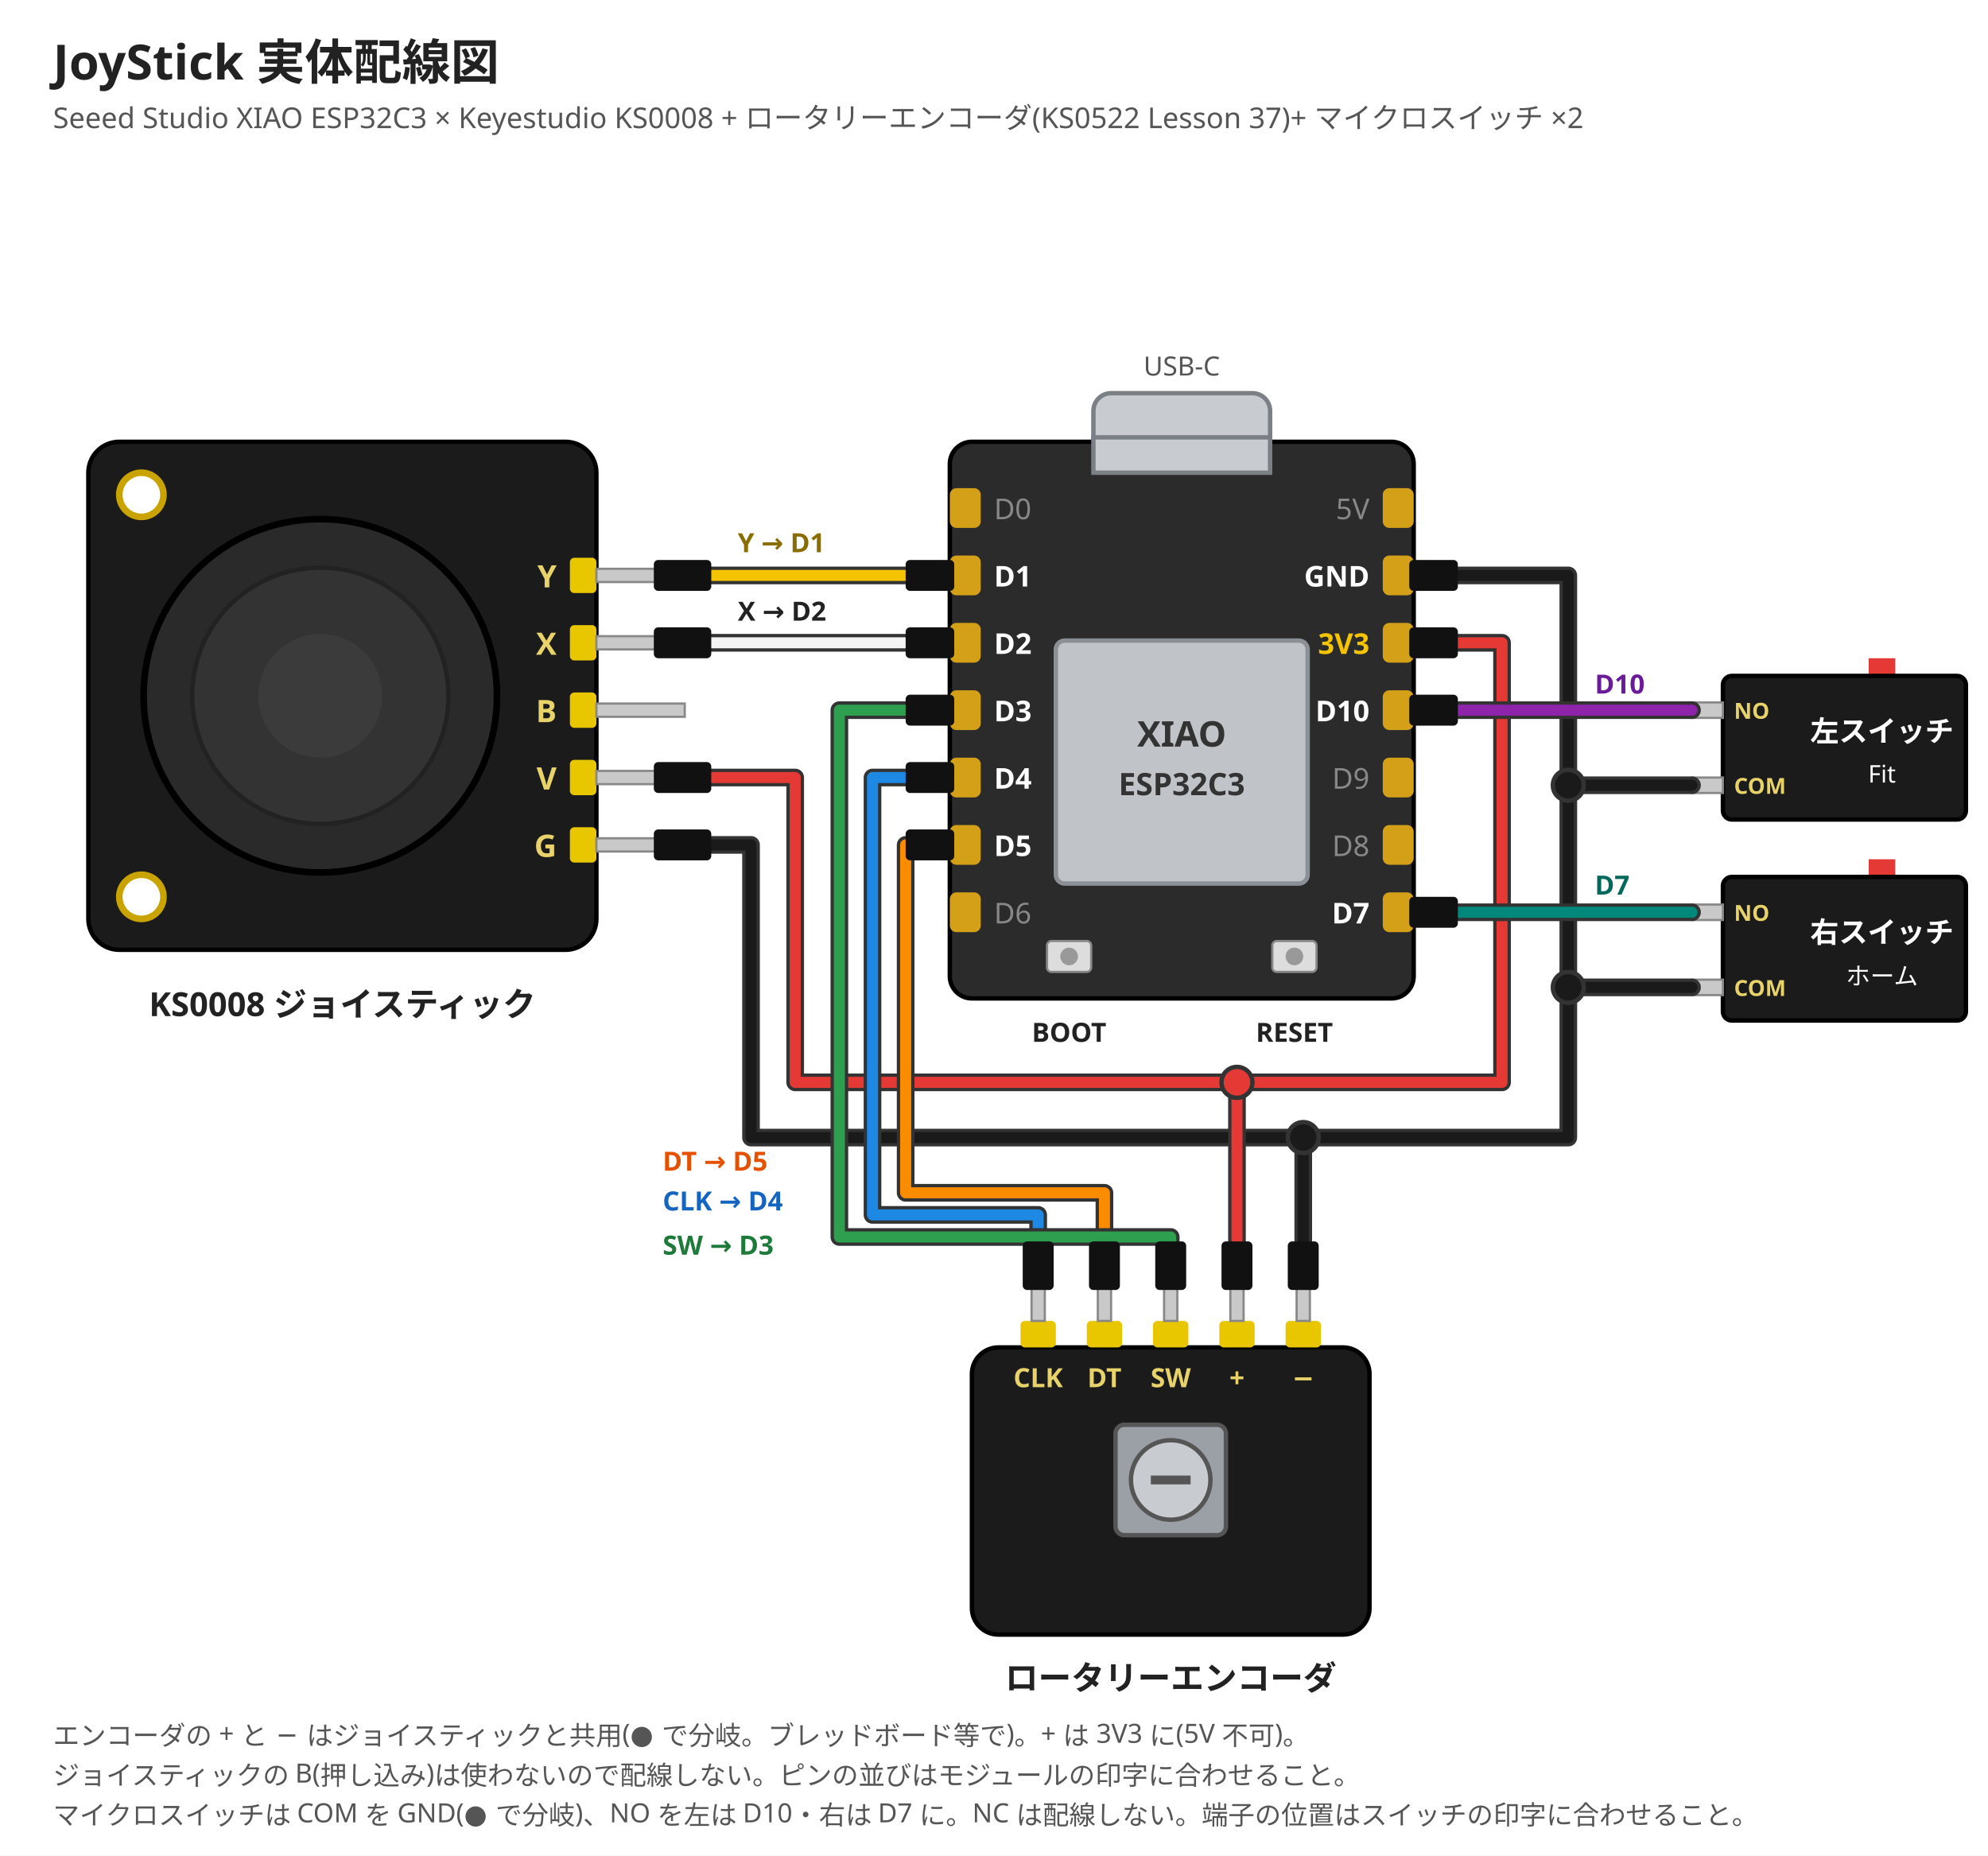
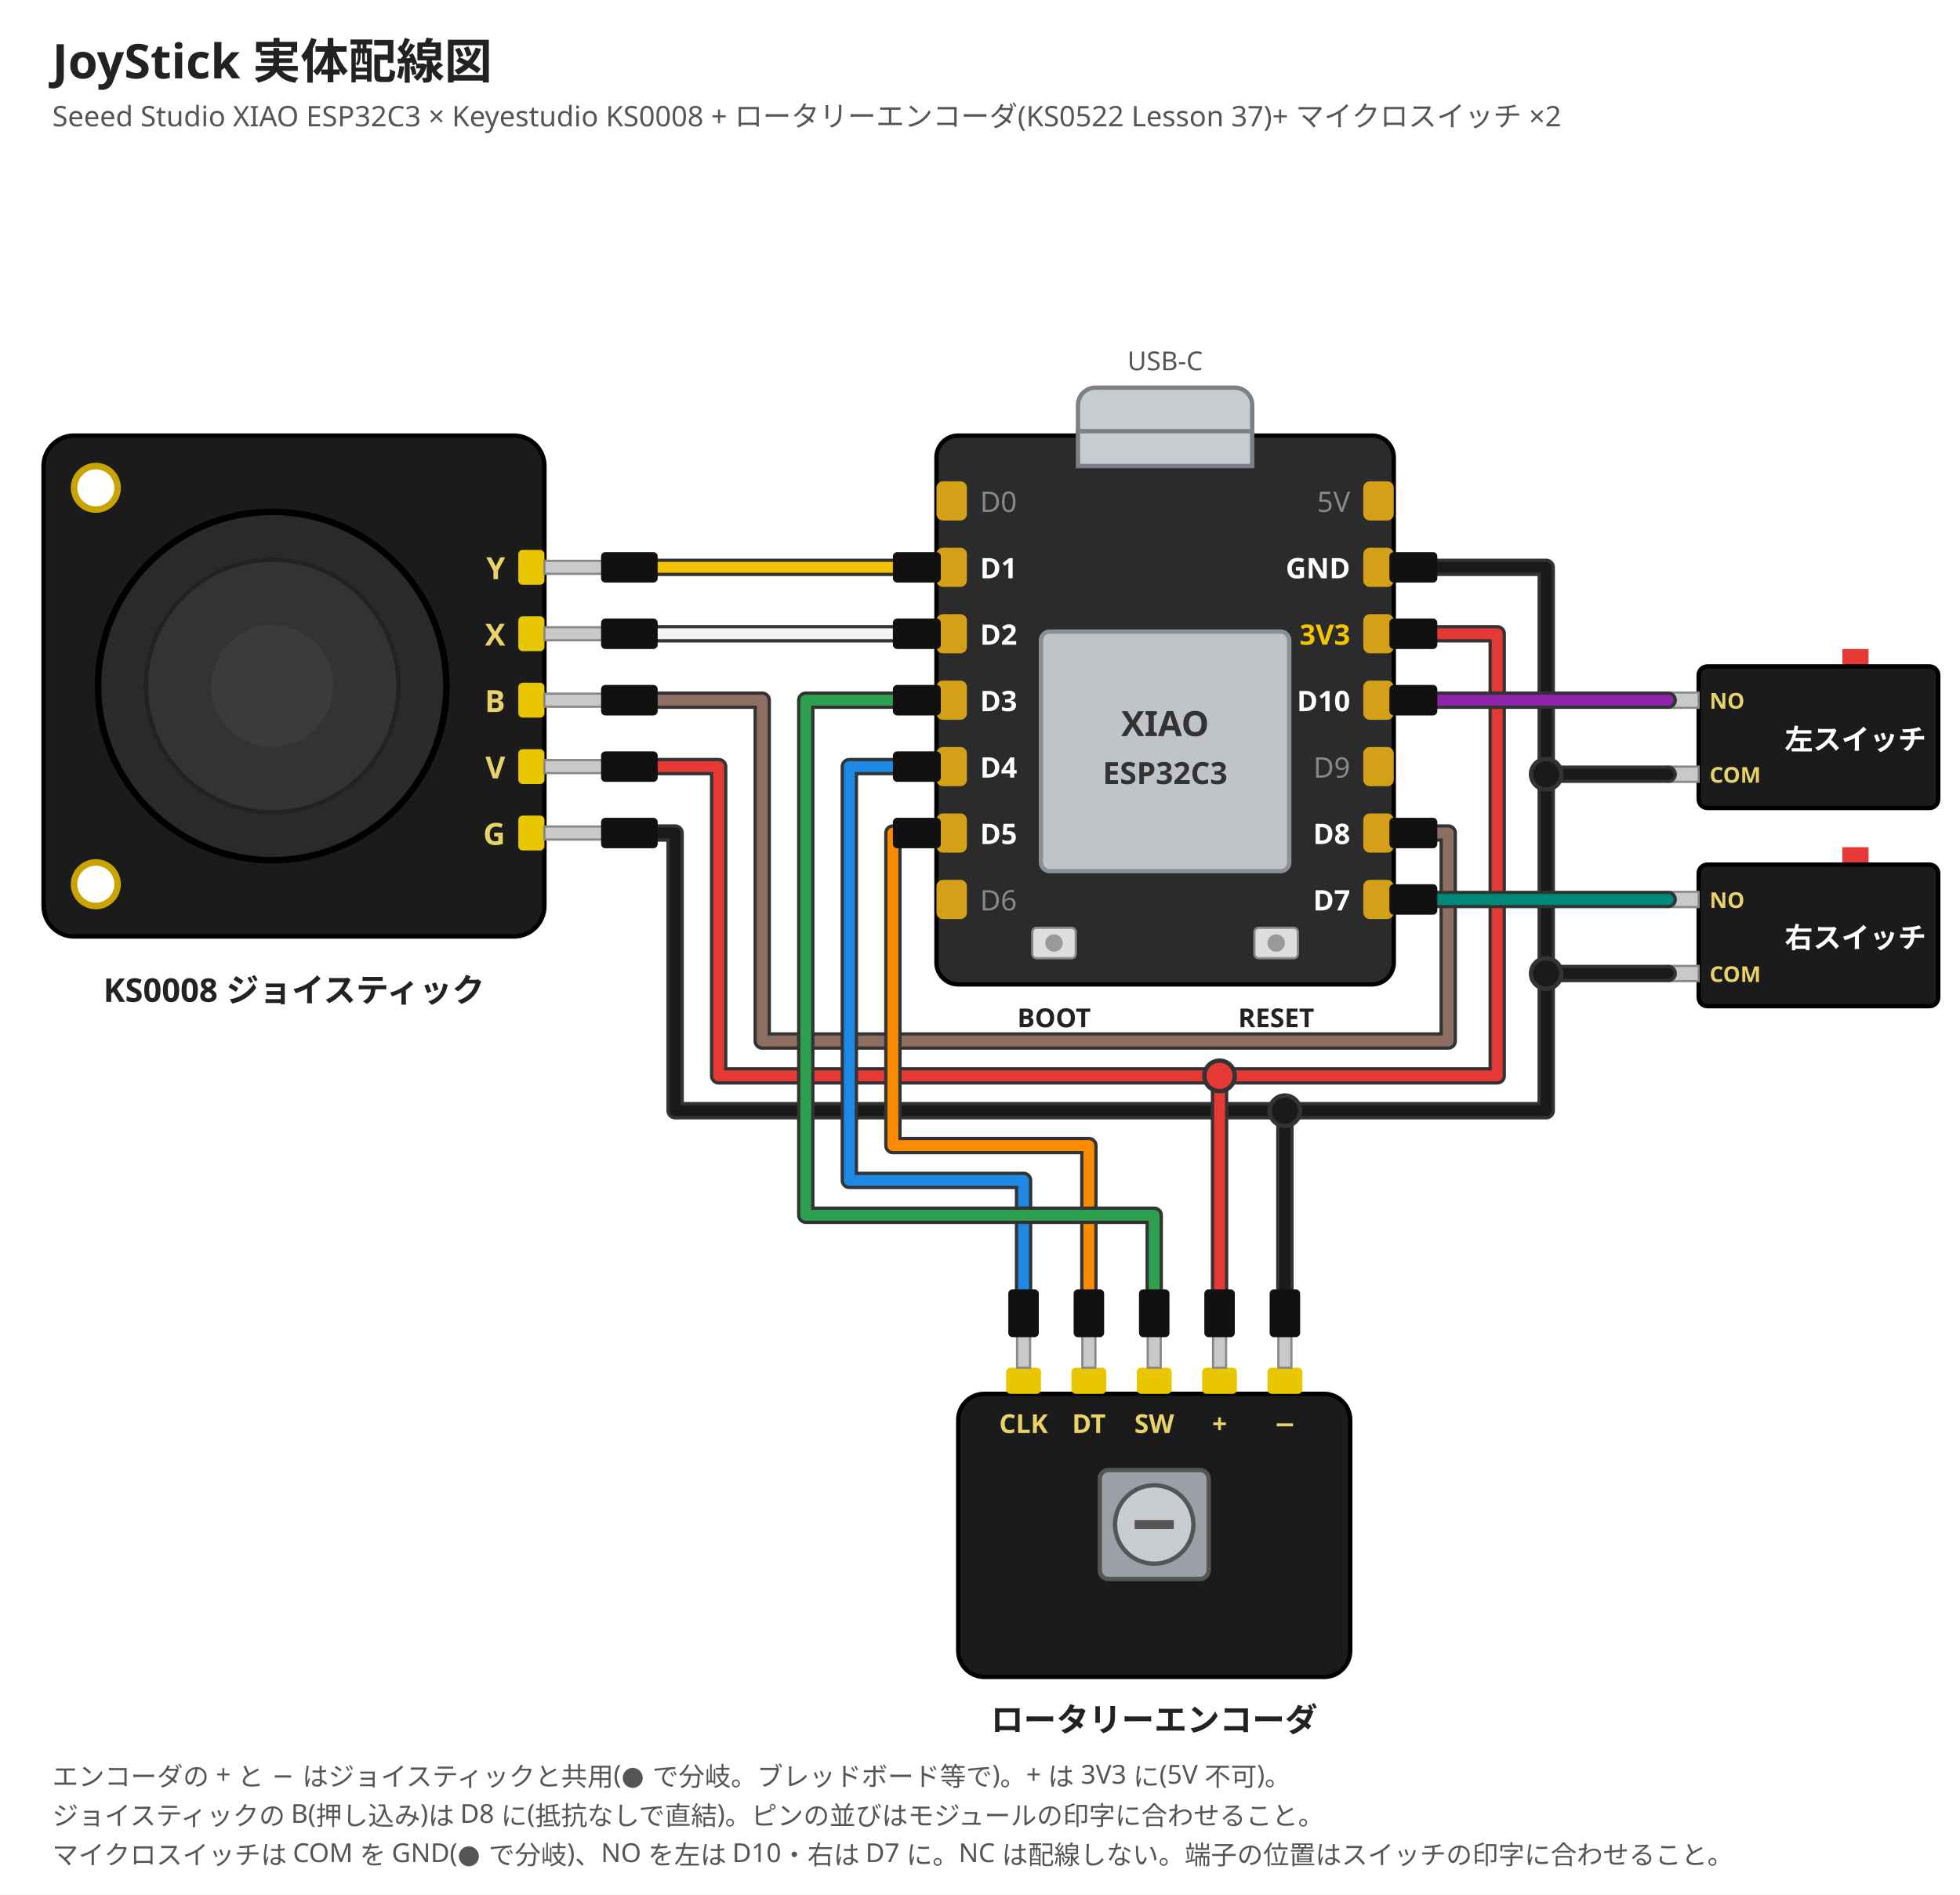
- <svg xmlns="http://www.w3.org/2000/svg" viewBox="0 0 900 840" width="900" height="840" font-family="'Noto Sans JP','Hiragino Sans','Yu Gothic','Meiryo',sans-serif">
-   <rect width="900" height="840" fill="#ffffff" />
+ <svg xmlns="http://www.w3.org/2000/svg" viewBox="0 0 900 870" width="900" height="870" font-family="'Noto Sans JP','Hiragino Sans','Yu Gothic','Meiryo',sans-serif">
+   <rect width="900" height="870" fill="#ffffff" />
  <text x="24" y="36" font-size="22" font-weight="bold" fill="#222">JoyStick 実体配線図</text>
  <text x="24" y="58" font-size="13" fill="#555">Seeed Studio XIAO ESP32C3 × Keyestudio KS0008 + ロータリーエンコーダ(KS0522 Lesson 37)+ マイクロスイッチ ×2</text>
-   <rect x="40" y="200" width="230" height="230" rx="14" fill="#1b1b1b" stroke="#000" stroke-width="2" />
-   <circle cx="64" cy="224" r="10" fill="#fff" stroke="#c9a400" stroke-width="3" />
-   <circle cx="64" cy="406" r="10" fill="#fff" stroke="#c9a400" stroke-width="3" />
-   <circle cx="145" cy="315" r="80" fill="#2a2a2a" stroke="#000" stroke-width="3" />
-   <circle cx="145" cy="315" r="58" fill="#333" stroke="#222" stroke-width="2" />
-   <circle cx="145" cy="315" r="28" fill="#3b3b3b" />
-   <g fill="#e8c600">
-     <rect x="258" y="252.5" width="12" height="16" rx="2" />
-     <rect x="258" y="283" width="12" height="16" rx="2" />
-     <rect x="258" y="313.5" width="12" height="16" rx="2" />
-     <rect x="258" y="344" width="12" height="16" rx="2" />
-     <rect x="258" y="374.5" width="12" height="16" rx="2" />
-   </g>
-   <g fill="#c9c9c9" stroke="#888">
-     <rect x="270" y="257.5" width="40" height="6" />
-     <rect x="270" y="288" width="40" height="6" />
-     <rect x="270" y="318.5" width="40" height="6" />
-     <rect x="270" y="349" width="40" height="6" />
-     <rect x="270" y="379.5" width="40" height="6" />
-   </g>
-   <g font-size="14" font-weight="bold" fill="#e8d36a" dominant-baseline="central" text-anchor="end">
-     <text x="252" y="260.5">Y</text>
-     <text x="252" y="291">X</text>
-     <text x="252" y="321.5">B</text>
-     <text x="252" y="352">V</text>
-     <text x="252" y="382.5">G</text>
-   </g>
-   <text x="155" y="460" font-size="15" font-weight="bold" fill="#222" text-anchor="middle">KS0008 ジョイスティック</text>
+   <g transform="translate(-20 0)">
+     <rect x="40" y="200" width="230" height="230" rx="14" fill="#1b1b1b" stroke="#000" stroke-width="2" />
+     <circle cx="64" cy="224" r="10" fill="#fff" stroke="#c9a400" stroke-width="3" />
+     <circle cx="64" cy="406" r="10" fill="#fff" stroke="#c9a400" stroke-width="3" />
+     <circle cx="145" cy="315" r="80" fill="#2a2a2a" stroke="#000" stroke-width="3" />
+     <circle cx="145" cy="315" r="58" fill="#333" stroke="#222" stroke-width="2" />
+     <circle cx="145" cy="315" r="28" fill="#3b3b3b" />
+     <g fill="#e8c600">
+       <rect x="258" y="252.5" width="12" height="16" rx="2" />
+       <rect x="258" y="283" width="12" height="16" rx="2" />
+       <rect x="258" y="313.5" width="12" height="16" rx="2" />
+       <rect x="258" y="344" width="12" height="16" rx="2" />
+       <rect x="258" y="374.5" width="12" height="16" rx="2" />
+     </g>
+     <g fill="#c9c9c9" stroke="#888">
+       <rect x="270" y="257.5" width="40" height="6" />
+       <rect x="270" y="288" width="40" height="6" />
+       <rect x="270" y="318.5" width="40" height="6" />
+       <rect x="270" y="349" width="40" height="6" />
+       <rect x="270" y="379.5" width="40" height="6" />
+     </g>
+     <g font-size="14" font-weight="bold" fill="#e8d36a" dominant-baseline="central" text-anchor="end">
+       <text x="252" y="260.5">Y</text>
+       <text x="252" y="291">X</text>
+       <text x="252" y="321.5">B</text>
+       <text x="252" y="352">V</text>
+       <text x="252" y="382.5">G</text>
+     </g>
+     <text x="155" y="460" font-size="15" font-weight="bold" fill="#222" text-anchor="middle">KS0008 ジョイスティック</text>
+   </g>
  <rect x="495" y="178" width="80" height="36" rx="8" fill="#c8ccd0" stroke="#7a8086" stroke-width="2" />
  <text x="535" y="170" font-size="12" fill="#555" text-anchor="middle">USB-C</text>
  <rect x="430" y="200" width="210" height="252" rx="10" fill="#2b2b2b" stroke="#000" stroke-width="2" />
  <rect x="495" y="198" width="80" height="16" fill="#c8ccd0" stroke="#7a8086" stroke-width="2" />
  <g>
    <rect x="474" y="426" width="20" height="14" rx="2" fill="#ddd" stroke="#888" />
    <circle cx="484" cy="433" r="4" fill="#999" />
    <rect x="576" y="426" width="20" height="14" rx="2" fill="#ddd" stroke="#888" />
    <circle cx="586" cy="433" r="4" fill="#999" />
  </g>
  <g font-size="12" font-weight="bold" fill="#222" text-anchor="middle" dominant-baseline="central">
    <text x="484" y="467">BOOT</text>
    <text x="586" y="467">RESET</text>
  </g>
  <rect x="478" y="290" width="114" height="110" rx="4" fill="#c0c4c8" stroke="#8a9096" stroke-width="2" />
  <text x="535" y="338" font-size="16" font-weight="bold" fill="#333" text-anchor="middle">XIAO</text>
  <text x="535" y="360" font-size="14" font-weight="bold" fill="#333" text-anchor="middle">ESP32C3</text>
  <g fill="#d4a017">
    <rect x="430" y="221" width="14" height="18" rx="3" />
    <rect x="430" y="251.5" width="14" height="18" rx="3" />
    <rect x="430" y="282" width="14" height="18" rx="3" />
    <rect x="430" y="312.5" width="14" height="18" rx="3" />
    <rect x="430" y="343" width="14" height="18" rx="3" />
    <rect x="430" y="373.5" width="14" height="18" rx="3" />
    <rect x="430" y="404" width="14" height="18" rx="3" />
    <rect x="626" y="221" width="14" height="18" rx="3" />
    <rect x="626" y="251.5" width="14" height="18" rx="3" />
    <rect x="626" y="282" width="14" height="18" rx="3" />
    <rect x="626" y="312.5" width="14" height="18" rx="3" />
    <rect x="626" y="343" width="14" height="18" rx="3" />
    <rect x="626" y="373.5" width="14" height="18" rx="3" />
    <rect x="626" y="404" width="14" height="18" rx="3" />
  </g>
  <g font-size="13" dominant-baseline="central" fill="#888">
    <text x="450" y="230">D0</text>
    <text x="450" y="260.5" fill="#fff" font-weight="bold">D1</text>
    <text x="450" y="291" fill="#fff" font-weight="bold">D2</text>
    <text x="450" y="321.5" fill="#fff" font-weight="bold">D3</text>
    <text x="450" y="352" fill="#fff" font-weight="bold">D4</text>
    <text x="450" y="382.5" fill="#fff" font-weight="bold">D5</text>
    <text x="450" y="413">D6</text>
  </g>
  <g font-size="13" dominant-baseline="central" fill="#888" text-anchor="end">
    <text x="620" y="230">5V</text>
    <text x="620" y="260.5" fill="#fff" font-weight="bold">GND</text>
    <text x="620" y="291" fill="#f5c400" font-weight="bold">3V3</text>
    <text x="620" y="321.5" fill="#fff" font-weight="bold">D10</text>
    <text x="620" y="352">D9</text>
-     <text x="620" y="382.5">D8</text>
+     <text x="620" y="382.5" fill="#fff" font-weight="bold">D8</text>
    <text x="620" y="413" fill="#fff" font-weight="bold">D7</text>
  </g>
  <g fill="none" stroke-linejoin="round" stroke-linecap="round">
+     <path d="M 290 321.5 H 350 V 478 H 665 V 382.5 H 650" stroke="#333" stroke-width="8" />
+     <path d="M 290 321.5 H 350 V 478 H 665 V 382.5 H 650" stroke="#8d6e63" stroke-width="5" />
+   </g>
+   <g fill="none" stroke-linejoin="round" stroke-linecap="round">
    <g stroke="#333" stroke-width="8">
-       <path d="M 310 260.5 H 420" />
-       <path d="M 310 291 H 420" />
-       <path d="M 310 352 H 360 V 490 H 680 V 291 H 650" />
-       <path d="M 310 382.5 H 340 V 515 H 710 V 260.5 H 650" />
-     </g>
-     <path d="M 310 260.5 H 420" stroke="#f5c400" stroke-width="5" />
-     <path d="M 310 291 H 420" stroke="#f4f4f4" stroke-width="5" />
-     <path d="M 310 352 H 360 V 490 H 680 V 291 H 650" stroke="#e53935" stroke-width="5" />
-     <path d="M 310 382.5 H 340 V 515 H 710 V 260.5 H 650" stroke="#1a1a1a" stroke-width="5" />
-   </g>
-   <g fill="#111">
-     <rect x="296" y="253.5" width="26" height="14" rx="2" />
-     <rect x="296" y="284" width="26" height="14" rx="2" />
-     <rect x="296" y="345" width="26" height="14" rx="2" />
-     <rect x="296" y="375.5" width="26" height="14" rx="2" />
+       <path d="M 290 260.5 H 420" />
+       <path d="M 290 291 H 420" />
+       <path d="M 290 352 H 330 V 494 H 687.5 V 291 H 650" />
+       <path d="M 290 382.5 H 310 V 510 H 710 V 260.5 H 650" />
+     </g>
+     <path d="M 290 260.5 H 420" stroke="#f5c400" stroke-width="5" />
+     <path d="M 290 291 H 420" stroke="#f4f4f4" stroke-width="5" />
+     <path d="M 290 352 H 330 V 494 H 687.5 V 291 H 650" stroke="#e53935" stroke-width="5" />
+     <path d="M 290 382.5 H 310 V 510 H 710 V 260.5 H 650" stroke="#1a1a1a" stroke-width="5" />
+   </g>
+   <g fill="#111">
+     <rect x="276" y="253.5" width="26" height="14" rx="2" />
+     <rect x="276" y="284" width="26" height="14" rx="2" />
+     <rect x="276" y="345" width="26" height="14" rx="2" />
+     <rect x="276" y="375.5" width="26" height="14" rx="2" />
    <rect x="410" y="253.5" width="22" height="14" rx="2" />
    <rect x="410" y="284" width="22" height="14" rx="2" />
    <rect x="638" y="253.5" width="22" height="14" rx="2" />
    <rect x="638" y="284" width="22" height="14" rx="2" />
  </g>
-   <g font-size="12" font-weight="bold">
-     <text x="334" y="250" fill="#8a6d00">Y → D1</text>
-     <text x="334" y="281" fill="#222">X → D2</text>
-   </g>
-   <rect x="440" y="610" width="180" height="130" rx="12" fill="#1b1b1b" stroke="#000" stroke-width="2" />
-   <rect x="505" y="645" width="50" height="50" rx="4" fill="#9aa0a6" stroke="#555" stroke-width="2" />
-   <circle cx="530" cy="670" r="18" fill="#c8ccd0" stroke="#555" stroke-width="2" />
-   <path d="M 521 670 H 539" stroke="#555" stroke-width="4" />
-   <g fill="#e8c600">
-     <rect x="462" y="598" width="16" height="12" rx="2" />
-     <rect x="492" y="598" width="16" height="12" rx="2" />
-     <rect x="522" y="598" width="16" height="12" rx="2" />
-     <rect x="552" y="598" width="16" height="12" rx="2" />
-     <rect x="582" y="598" width="16" height="12" rx="2" />
-   </g>
-   <g fill="#c9c9c9" stroke="#888">
-     <rect x="467" y="575" width="6" height="23" />
-     <rect x="497" y="575" width="6" height="23" />
-     <rect x="527" y="575" width="6" height="23" />
-     <rect x="557" y="575" width="6" height="23" />
-     <rect x="587" y="575" width="6" height="23" />
-   </g>
-   <g font-size="12" font-weight="bold" fill="#e8d36a" text-anchor="middle">
-     <text x="470" y="628">CLK</text>
-     <text x="500" y="628">DT</text>
-     <text x="530" y="628">SW</text>
-     <text x="560" y="628">+</text>
-     <text x="590" y="628">−</text>
-   </g>
-   <text x="530" y="765" font-size="15" font-weight="bold" fill="#222" text-anchor="middle">ロータリーエンコーダ</text>
-   <text x="24" y="790" font-size="12" fill="#555">エンコーダの + と − はジョイスティックと共用(● で分岐。ブレッドボード等で)。+ は 3V3 に(5V 不可)。</text>
-   <text x="24" y="808" font-size="12" fill="#555">ジョイスティックの B(押し込み)は使わないので配線しない。ピンの並びはモジュールの印字に合わせること。</text>
-   <text x="24" y="826" font-size="12" fill="#555">マイクロスイッチは COM を GND(● で分岐)、NO を左は D10・右は D7 に。NC は配線しない。端子の位置はスイッチの印字に合わせること。</text>
+   <g transform="translate(0 30)">
+     <rect x="440" y="610" width="180" height="130" rx="12" fill="#1b1b1b" stroke="#000" stroke-width="2" />
+     <rect x="505" y="645" width="50" height="50" rx="4" fill="#9aa0a6" stroke="#555" stroke-width="2" />
+     <circle cx="530" cy="670" r="18" fill="#c8ccd0" stroke="#555" stroke-width="2" />
+     <path d="M 521 670 H 539" stroke="#555" stroke-width="4" />
+     <g fill="#e8c600">
+       <rect x="462" y="598" width="16" height="12" rx="2" />
+       <rect x="492" y="598" width="16" height="12" rx="2" />
+       <rect x="522" y="598" width="16" height="12" rx="2" />
+       <rect x="552" y="598" width="16" height="12" rx="2" />
+       <rect x="582" y="598" width="16" height="12" rx="2" />
+     </g>
+     <g fill="#c9c9c9" stroke="#888">
+       <rect x="467" y="575" width="6" height="23" />
+       <rect x="497" y="575" width="6" height="23" />
+       <rect x="527" y="575" width="6" height="23" />
+       <rect x="557" y="575" width="6" height="23" />
+       <rect x="587" y="575" width="6" height="23" />
+     </g>
+     <g font-size="12" font-weight="bold" fill="#e8d36a" text-anchor="middle">
+       <text x="470" y="628">CLK</text>
+       <text x="500" y="628">DT</text>
+       <text x="530" y="628">SW</text>
+       <text x="560" y="628">+</text>
+       <text x="590" y="628">−</text>
+     </g>
+     <text x="530" y="765" font-size="15" font-weight="bold" fill="#222" text-anchor="middle">ロータリーエンコーダ</text>
+   </g>
+   <text x="24" y="820" font-size="12" fill="#555">エンコーダの + と − はジョイスティックと共用(● で分岐。ブレッドボード等で)。+ は 3V3 に(5V 不可)。</text>
+   <text x="24" y="838" font-size="12" fill="#555">ジョイスティックの B(押し込み)は D8 に(抵抗なしで直結)。ピンの並びはモジュールの印字に合わせること。</text>
+   <text x="24" y="856" font-size="12" fill="#555">マイクロスイッチは COM を GND(● で分岐)、NO を左は D10・右は D7 に。NC は配線しない。端子の位置はスイッチの印字に合わせること。</text>
  <g fill="none" stroke-linejoin="round" stroke-linecap="round">
    <g stroke="#333" stroke-width="8">
-       <path d="M 420 352 H 395 V 550 H 470 V 570" />
-       <path d="M 420 382.5 H 410 V 540 H 500 V 570" />
-       <path d="M 560 490 V 570" />
-       <path d="M 590 515 V 570" />
-     </g>
-     <path d="M 420 352 H 395 V 550 H 470 V 570" stroke="#1e88e5" stroke-width="5" />
-     <path d="M 420 382.5 H 410 V 540 H 500 V 570" stroke="#fb8c00" stroke-width="5" />
-     <path d="M 560 490 V 570" stroke="#e53935" stroke-width="5" />
-     <path d="M 590 515 V 570" stroke="#1a1a1a" stroke-width="5" />
-     <path d="M 420 321.5 H 380 V 560 H 530 V 570" stroke="#333" stroke-width="8" />
-     <path d="M 420 321.5 H 380 V 560 H 530 V 570" stroke="#2e9e4f" stroke-width="5" />
-   </g>
-   <circle cx="560" cy="490" r="7" fill="#e53935" stroke="#333" stroke-width="2" />
-   <circle cx="590" cy="515" r="7" fill="#1a1a1a" stroke="#333" stroke-width="2" />
+       <path d="M 420 352 H 390 V 542 H 470 V 600" />
+       <path d="M 420 382.5 H 410 V 526 H 500 V 600" />
+       <path d="M 560 494 V 600" />
+       <path d="M 590 510 V 600" />
+     </g>
+     <path d="M 420 352 H 390 V 542 H 470 V 600" stroke="#1e88e5" stroke-width="5" />
+     <path d="M 420 382.5 H 410 V 526 H 500 V 600" stroke="#fb8c00" stroke-width="5" />
+     <path d="M 560 494 V 600" stroke="#e53935" stroke-width="5" />
+     <path d="M 590 510 V 600" stroke="#1a1a1a" stroke-width="5" />
+     <path d="M 420 321.5 H 370 V 558 H 530 V 600" stroke="#333" stroke-width="8" />
+     <path d="M 420 321.5 H 370 V 558 H 530 V 600" stroke="#2e9e4f" stroke-width="5" />
+   </g>
+   <circle cx="560" cy="494" r="7" fill="#e53935" stroke="#333" stroke-width="2" />
+   <circle cx="590" cy="510" r="7" fill="#1a1a1a" stroke="#333" stroke-width="2" />
  <g fill="#111">
    <rect x="410" y="314.5" width="22" height="14" rx="2" />
    <rect x="410" y="345" width="22" height="14" rx="2" />
    <rect x="410" y="375.5" width="22" height="14" rx="2" />
-     <rect x="463" y="562" width="14" height="22" rx="2" />
-     <rect x="493" y="562" width="14" height="22" rx="2" />
-     <rect x="523" y="562" width="14" height="22" rx="2" />
-     <rect x="553" y="562" width="14" height="22" rx="2" />
-     <rect x="583" y="562" width="14" height="22" rx="2" />
-   </g>
-   <g font-size="12" font-weight="bold">
-     <text x="300" y="548" fill="#1565c0">CLK → D4</text>
-     <text x="300" y="530" fill="#e65100">DT → D5</text>
-     <text x="300" y="568" fill="#1e7a3a">SW → D3</text>
+     <rect x="463" y="592" width="14" height="22" rx="2" />
+     <rect x="493" y="592" width="14" height="22" rx="2" />
+     <rect x="523" y="592" width="14" height="22" rx="2" />
+     <rect x="553" y="592" width="14" height="22" rx="2" />
+     <rect x="583" y="592" width="14" height="22" rx="2" />
  </g>
  <g>
    <rect x="846" y="298" width="12" height="8" fill="#e53935" />
    <rect x="780" y="306" width="110" height="65" rx="4" fill="#1b1b1b" stroke="#000" stroke-width="2" />
    <rect x="846" y="389" width="12" height="8" fill="#e53935" />
    <rect x="780" y="397" width="110" height="65" rx="4" fill="#1b1b1b" stroke="#000" stroke-width="2" />
  </g>
  <g fill="#c9c9c9" stroke="#888">
    <rect x="766" y="318" width="14" height="7" />
    <rect x="766" y="352" width="14" height="7" />
    <rect x="766" y="409.5" width="14" height="7" />
    <rect x="766" y="443.5" width="14" height="7" />
  </g>
  <g font-size="10" font-weight="bold" fill="#e8d36a" dominant-baseline="central">
    <text x="785" y="321.5">NO</text>
    <text x="785" y="355.5">COM</text>
    <text x="785" y="413">NO</text>
    <text x="785" y="447">COM</text>
  </g>
  <g fill="#fff" text-anchor="middle" dominant-baseline="central">
-     <text x="852" y="330" font-size="13" font-weight="bold">左スイッチ</text>
-     <text x="852" y="350" font-size="11">Fit</text>
-     <text x="852" y="421" font-size="13" font-weight="bold">右スイッチ</text>
-     <text x="852" y="441" font-size="11">ホーム</text>
+     <text x="852" y="338.5" font-size="13" font-weight="bold">左スイッチ</text>
+     <text x="852" y="429.5" font-size="13" font-weight="bold">右スイッチ</text>
  </g>
  <g fill="none" stroke-linejoin="round" stroke-linecap="round">
    <g stroke="#333" stroke-width="8">
      <path d="M 710 355.5 H 766" />
      <path d="M 710 447 H 766" />
      <path d="M 650 321.5 H 766" />
      <path d="M 650 413 H 766" />
    </g>
    <path d="M 710 355.5 H 766" stroke="#1a1a1a" stroke-width="5" />
    <path d="M 710 447 H 766" stroke="#1a1a1a" stroke-width="5" />
    <path d="M 650 321.5 H 766" stroke="#8e24aa" stroke-width="5" />
    <path d="M 650 413 H 766" stroke="#00897b" stroke-width="5" />
  </g>
  <circle cx="710" cy="355.5" r="7" fill="#1a1a1a" stroke="#333" stroke-width="2" />
  <circle cx="710" cy="447" r="7" fill="#1a1a1a" stroke="#333" stroke-width="2" />
  <g fill="#111">
    <rect x="638" y="314.5" width="22" height="14" rx="2" />
    <rect x="638" y="406" width="22" height="14" rx="2" />
  </g>
-   <g font-size="12" font-weight="bold">
-     <text x="722" y="314" fill="#6a1b9a">D10</text>
-     <text x="722" y="405" fill="#00695c">D7</text>
+   <g fill="#111">
+     <rect x="276" y="314.5" width="26" height="14" rx="2" />
+     <rect x="638" y="375.5" width="22" height="14" rx="2" />
  </g>
</svg>
